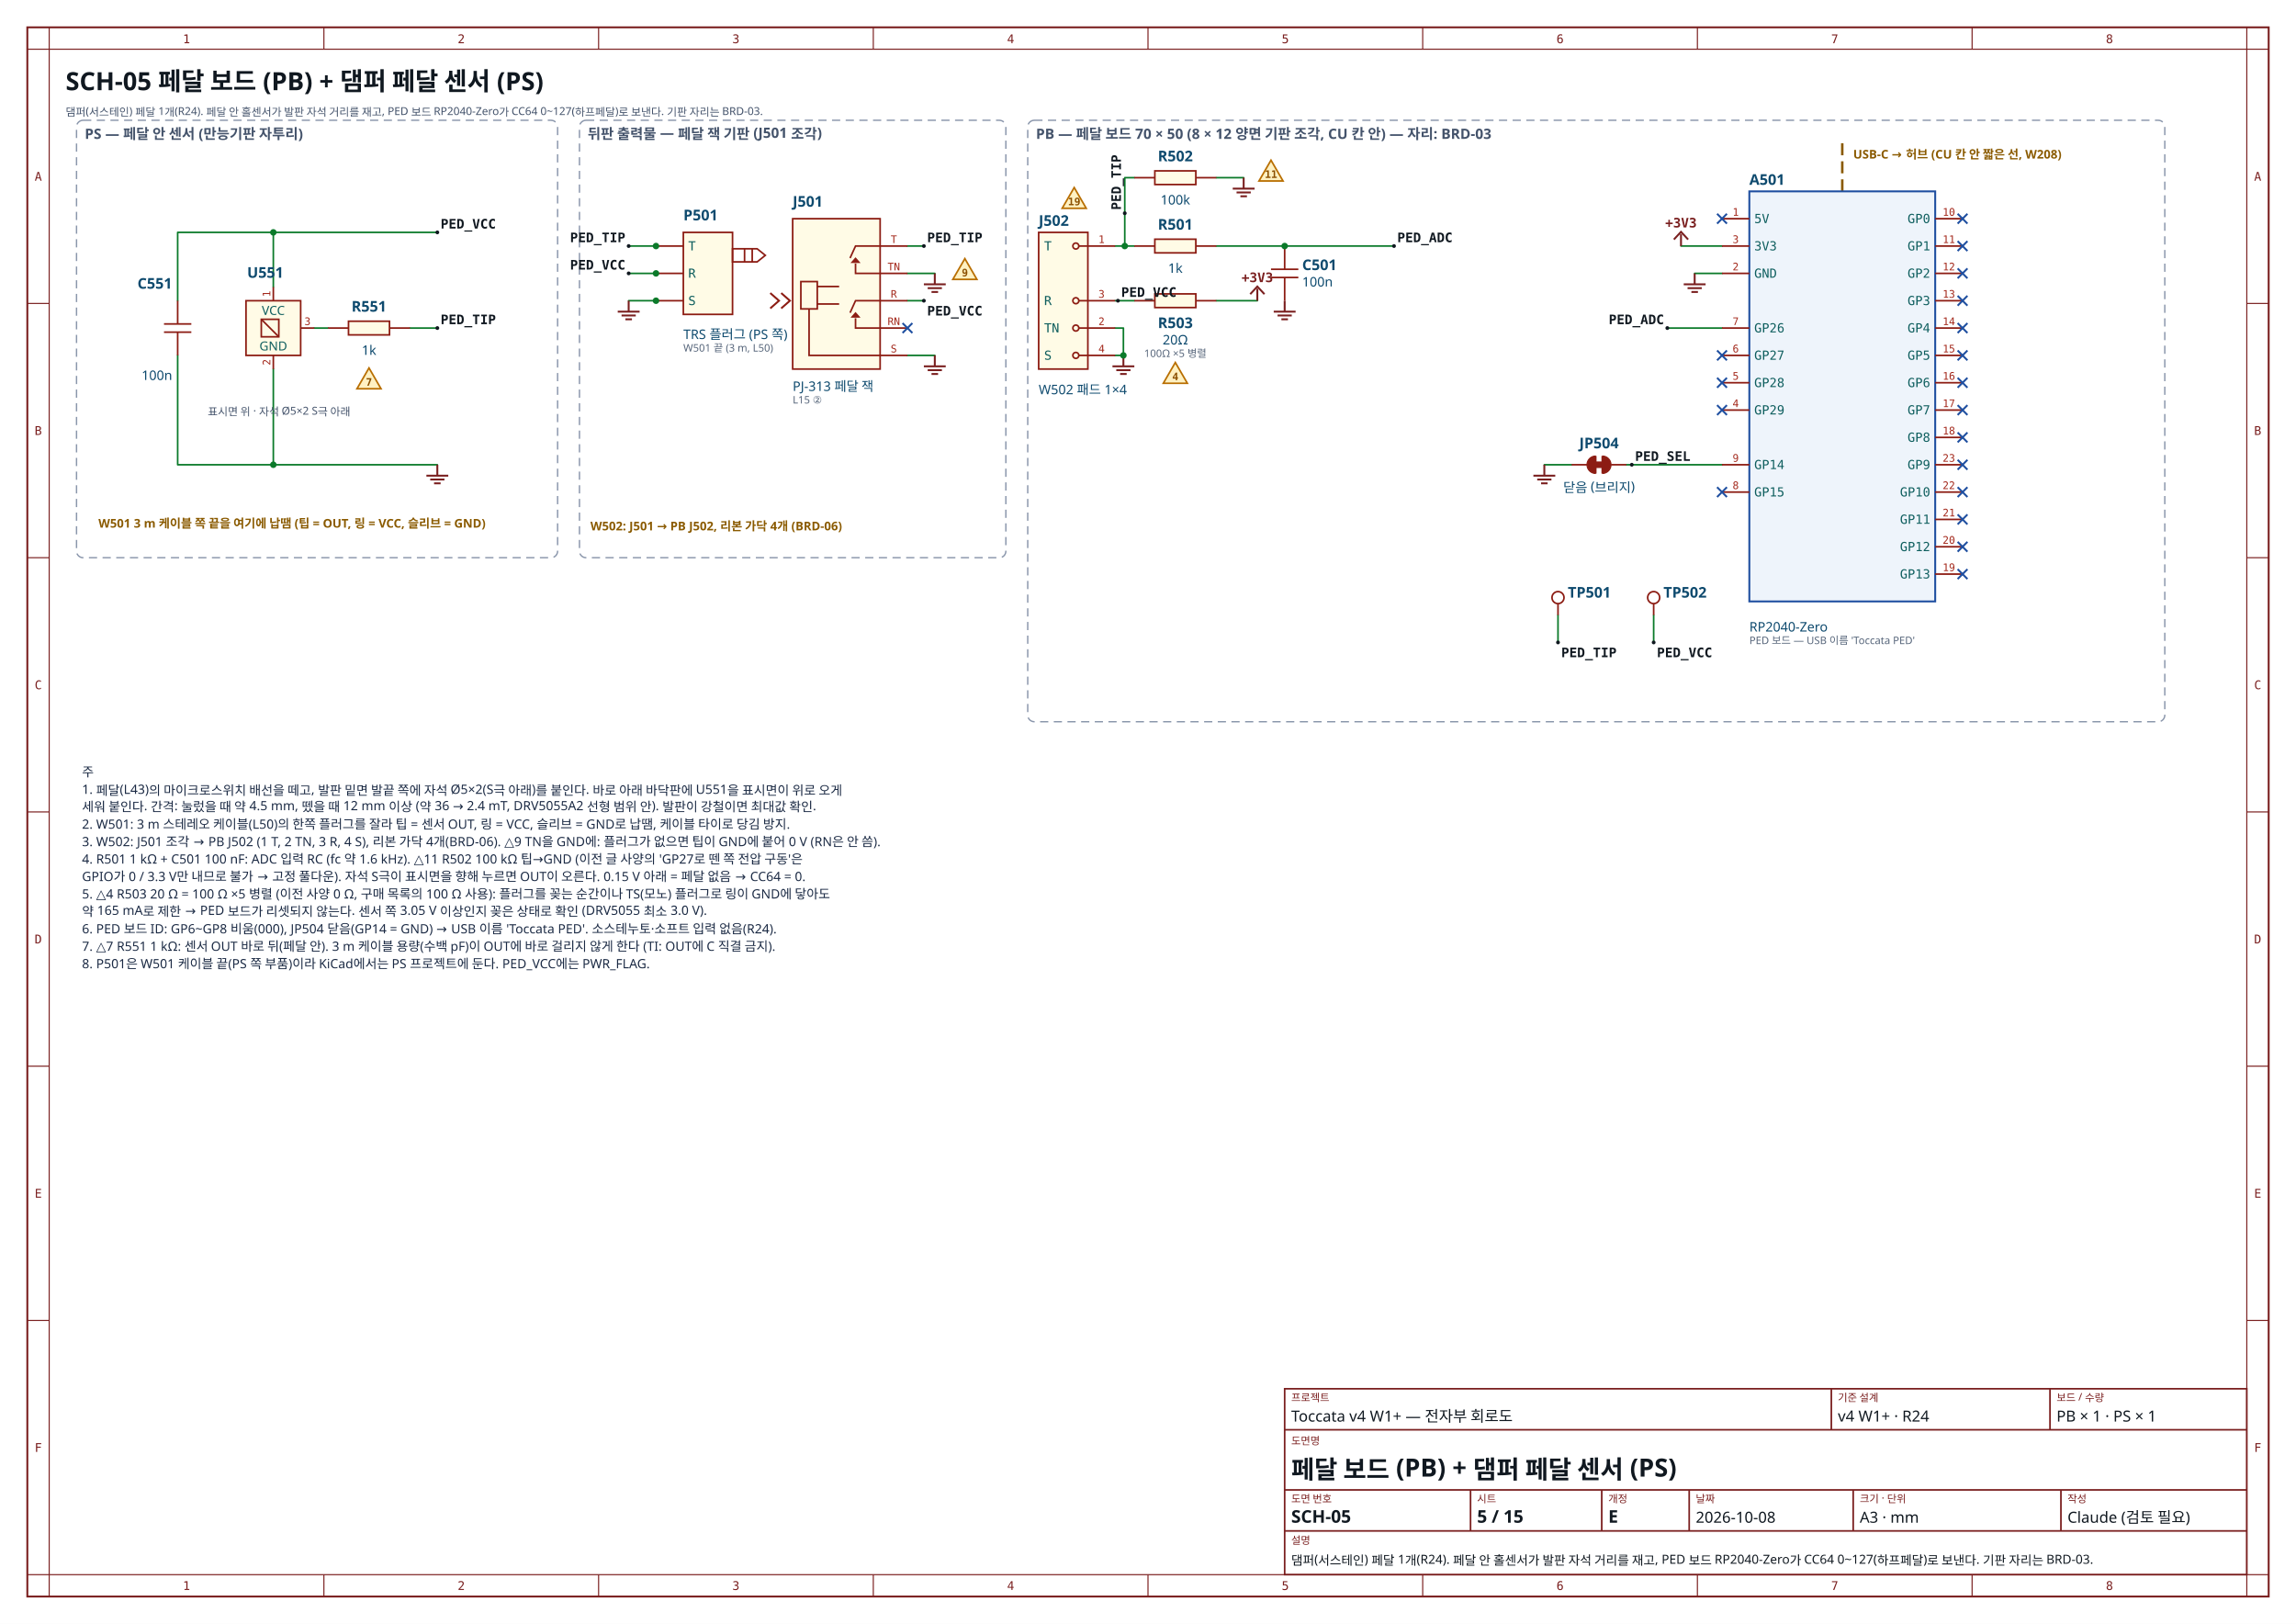
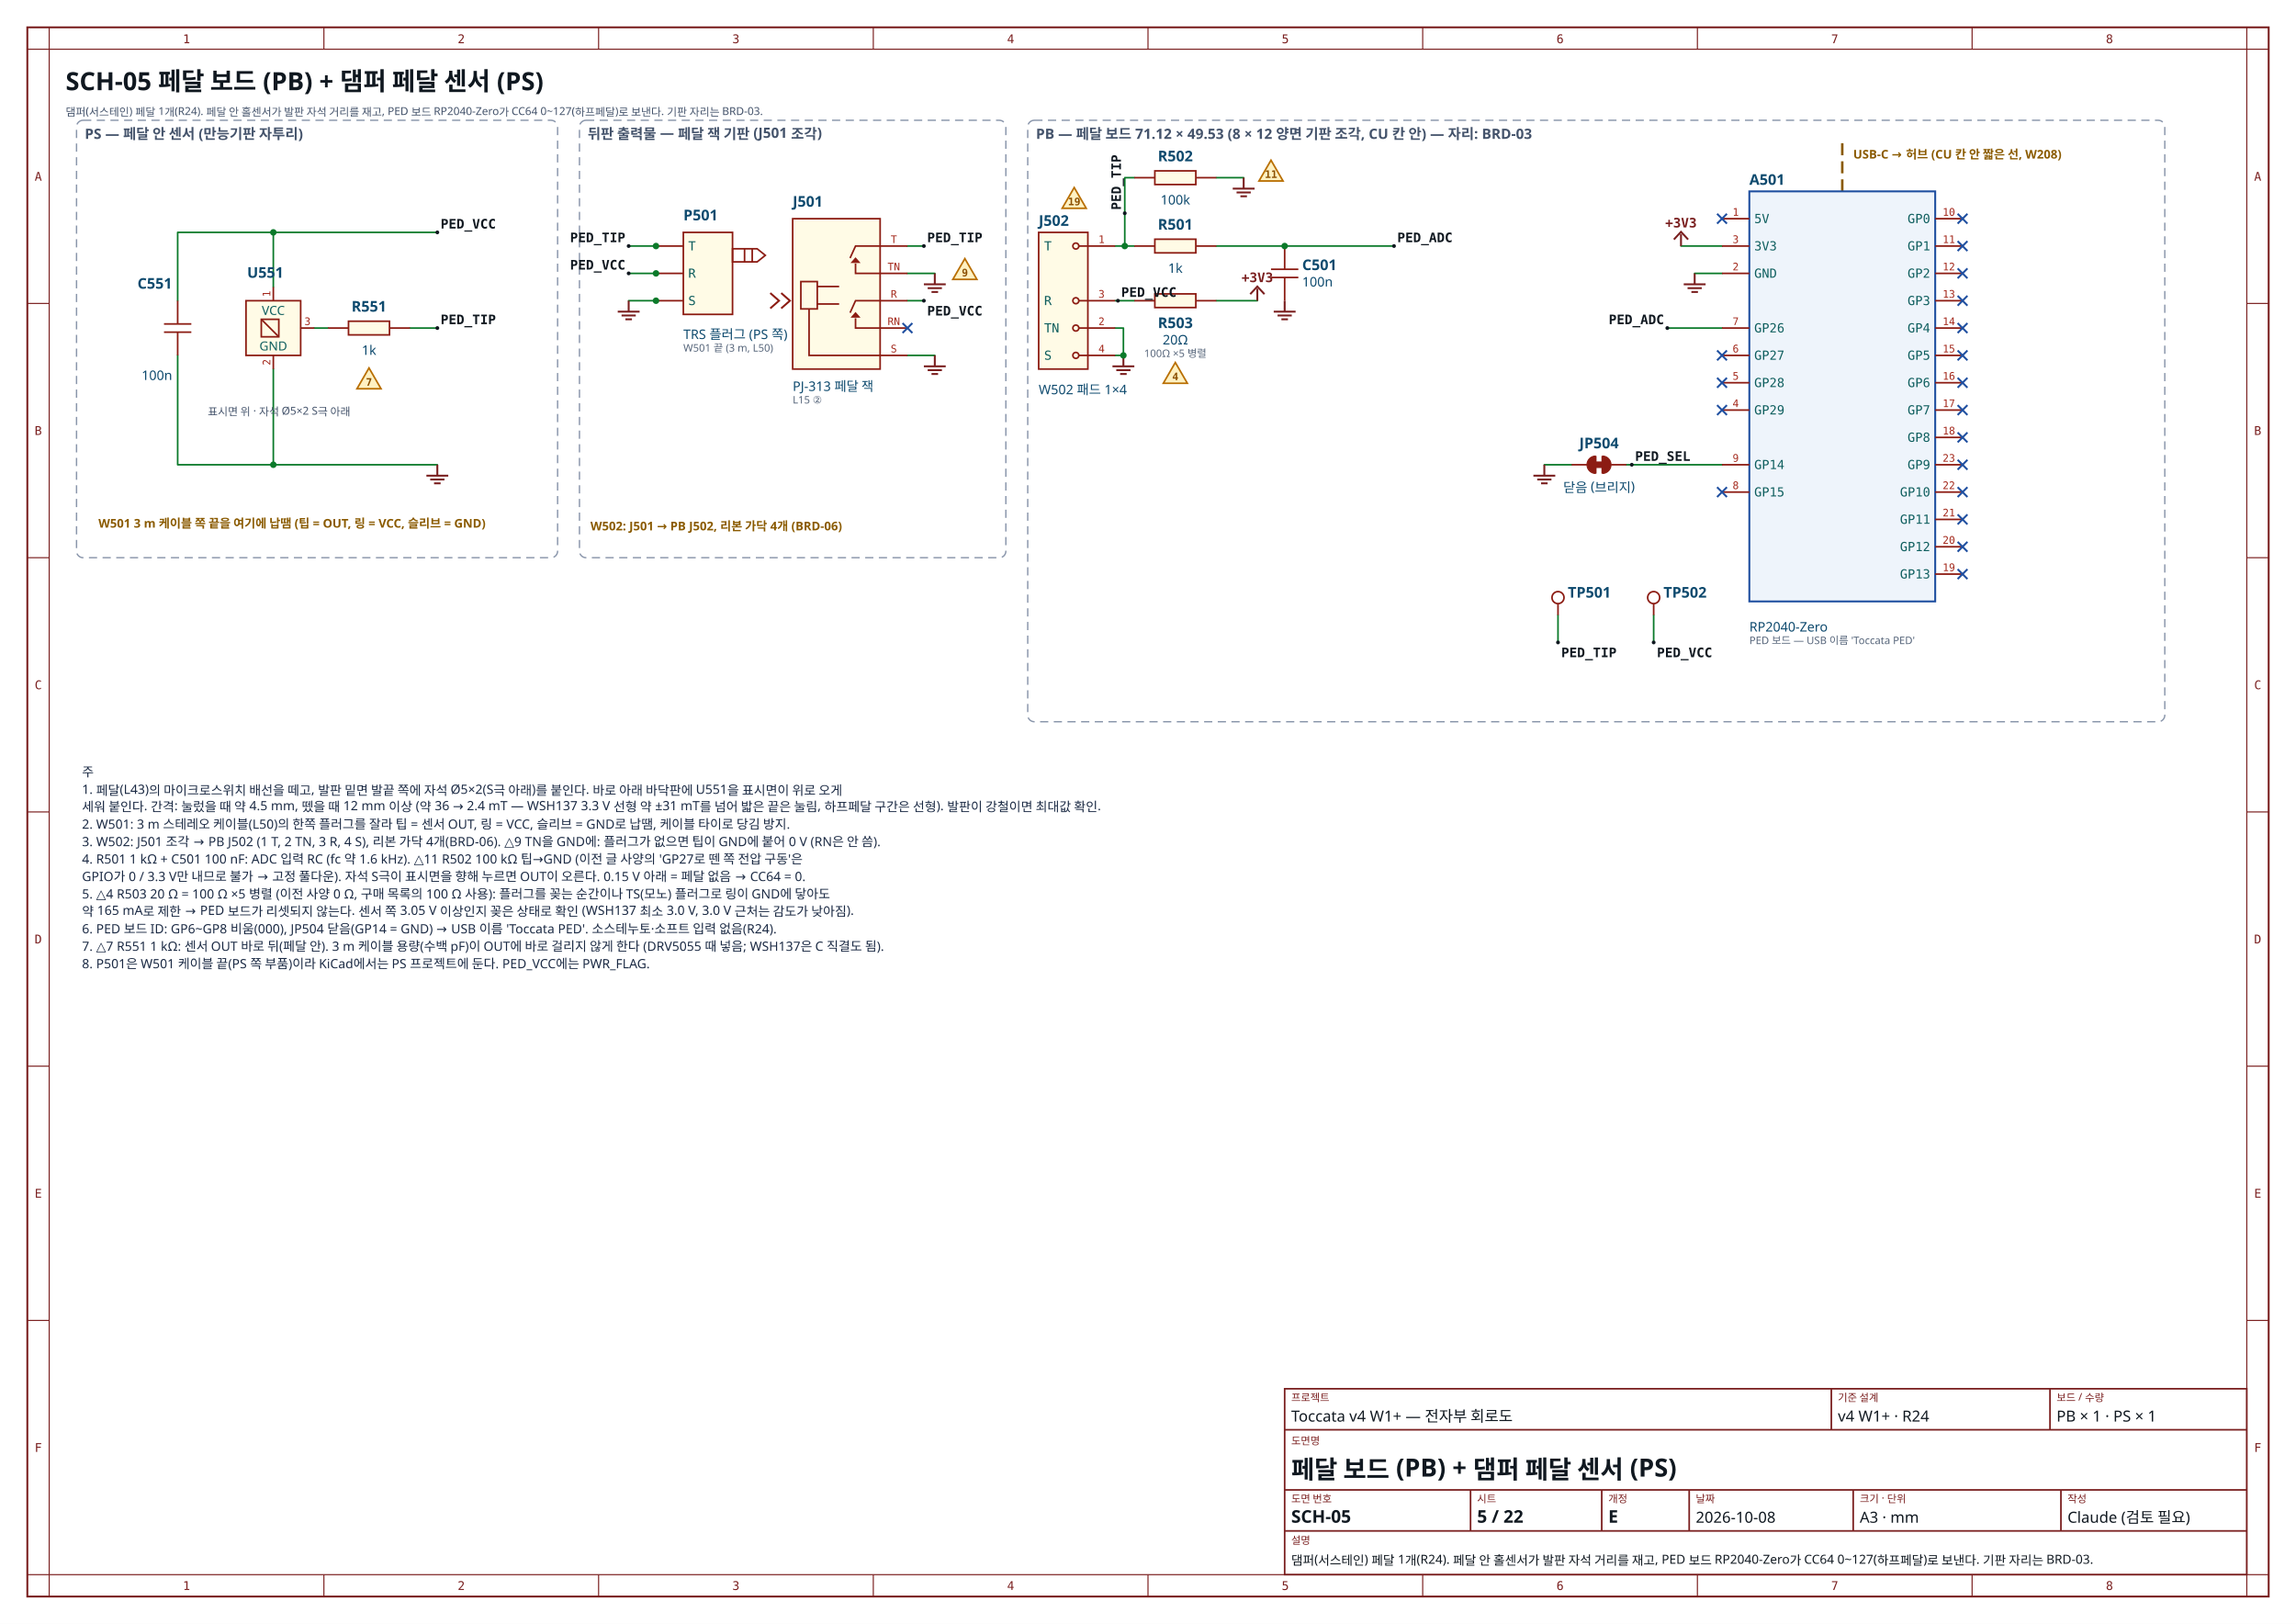
<svg xmlns="http://www.w3.org/2000/svg" viewBox="0 0 420.0 297.0" width="420.0mm" height="297.0mm" font-family="'IBM Plex Sans KR','Apple SD Gothic Neo','Noto Sans KR','Malgun Gothic',sans-serif">
  <style>
.frame{fill:none;stroke:#7a1f1f;stroke-width:.35}
.frame2{fill:none;stroke:#7a1f1f;stroke-width:.2}
.zone{font:2.2px 'IBM Plex Mono',Menlo,Consolas,monospace;fill:#7a1f1f;text-anchor:middle}
.tb{fill:none;stroke:#7a1f1f;stroke-width:.3}
.tbk{font:1.9px 'IBM Plex Sans KR','Apple SD Gothic Neo','Noto Sans KR','Malgun Gothic',sans-serif;fill:#7a1f1f}
.tbv{font:2.8px 'IBM Plex Sans KR','Apple SD Gothic Neo','Noto Sans KR','Malgun Gothic',sans-serif;fill:#101820}
.tbt{font:600 4.6px 'IBM Plex Sans KR','Apple SD Gothic Neo','Noto Sans KR','Malgun Gothic',sans-serif;fill:#101820}
.tbs{font:600 3.2px 'IBM Plex Sans KR','Apple SD Gothic Neo','Noto Sans KR','Malgun Gothic',sans-serif;fill:#101820}
.wire{fill:none;stroke:#0b7a2a;stroke-width:.3;stroke-linecap:round;stroke-linejoin:round}
.bus{fill:none;stroke:#1f4fa0;stroke-width:.8}
.cable{fill:none;stroke:#8a5a00;stroke-width:.45;stroke-dasharray:2.2 1.1}
.jn{fill:#0b7a2a}
.body{fill:#fffbe6;stroke:#8c1c13;stroke-width:.3}
.bodyl{fill:none;stroke:#8c1c13;stroke-width:.3}
.bodyf{fill:#8c1c13;stroke:#8c1c13;stroke-width:.2}
.mod{fill:#eef4fb;stroke:#1f4fa0;stroke-width:.35}
.modl{fill:none;stroke:#1f4fa0;stroke-width:.3}
.pinl{stroke:#8c1c13;stroke-width:.3}
.pinnum{font:1.9px 'IBM Plex Mono',Menlo,Consolas,monospace;fill:#a3281b}
.pinname{font:2.3px 'IBM Plex Mono',Menlo,Consolas,monospace;fill:#0e5e5e}
.pinnameh{font:2.3px 'IBM Plex Sans KR','Apple SD Gothic Neo','Noto Sans KR','Malgun Gothic',sans-serif;fill:#0e5e5e}
.ref{font:600 2.7px 'IBM Plex Sans KR','Apple SD Gothic Neo','Noto Sans KR','Malgun Gothic',sans-serif;fill:#0e4a6e}
.val{font:2.4px 'IBM Plex Sans KR','Apple SD Gothic Neo','Noto Sans KR','Malgun Gothic',sans-serif;fill:#0e4a6e}
.part{font:1.9px 'IBM Plex Sans KR','Apple SD Gothic Neo','Noto Sans KR','Malgun Gothic',sans-serif;fill:#56657a}
.lbl{font:600 2.4px 'IBM Plex Mono',Menlo,Consolas,monospace;fill:#101820}
.glbl{fill:#fff;stroke:#7a1f1f;stroke-width:.3}
.glblt{font:600 2.2px 'IBM Plex Mono',Menlo,Consolas,monospace;fill:#7a1f1f}
.pwr{fill:none;stroke:#7a1f1f;stroke-width:.35}
.pwrt{font:600 2.4px 'IBM Plex Mono',Menlo,Consolas,monospace;fill:#7a1f1f}
.nc{stroke:#1f4fa0;stroke-width:.35}
.note{font:2.35px 'IBM Plex Sans KR','Apple SD Gothic Neo','Noto Sans KR','Malgun Gothic',sans-serif;fill:#1b2a44}
.noteb{font:600 2.8px 'IBM Plex Sans KR','Apple SD Gothic Neo','Noto Sans KR','Malgun Gothic',sans-serif;fill:#1b2a44}
.notes{font:2.0px 'IBM Plex Sans KR','Apple SD Gothic Neo','Noto Sans KR','Malgun Gothic',sans-serif;fill:#44536b}
.box{fill:none;stroke:#8a96ab;stroke-width:.25;stroke-dasharray:1.5 1}
.boxt{font:600 2.6px 'IBM Plex Sans KR','Apple SD Gothic Neo','Noto Sans KR','Malgun Gothic',sans-serif;fill:#44536b}
.tblh{font:600 2.1px 'IBM Plex Sans KR','Apple SD Gothic Neo','Noto Sans KR','Malgun Gothic',sans-serif;fill:#1b2a44}
.tbl{font:2.0px 'IBM Plex Sans KR','Apple SD Gothic Neo','Noto Sans KR','Malgun Gothic',sans-serif;fill:#1b2a44}
.tblm{font:2.0px 'IBM Plex Mono',Menlo,Consolas,monospace;fill:#1b2a44}
.tline{stroke:#b6bfcc;stroke-width:.2}
.chg{fill:#fff1c2;stroke:#b86e00;stroke-width:.3}
.chgt{font:600 1.9px 'IBM Plex Mono',Menlo,Consolas,monospace;fill:#8a4f00;text-anchor:middle}
.cabt{font:600 2.2px 'IBM Plex Sans KR','Apple SD Gothic Neo','Noto Sans KR','Malgun Gothic',sans-serif;fill:#8a5a00}
</style>
  <rect width="420.0" height="297.0" fill="#fff" />
  <rect x="5.0" y="5.0" width="410.0" height="287.0" class="frame" />
  <rect x="9.0" y="9.0" width="402.0" height="279.0" class="frame2" />
  <line x1="9.00" y1="5.0" x2="9.00" y2="9.0" class="frame2" />
  <line x1="9.00" y1="288.0" x2="9.00" y2="292.0" class="frame2" />
  <line x1="59.25" y1="5.0" x2="59.25" y2="9.0" class="frame2" />
  <line x1="59.25" y1="288.0" x2="59.25" y2="292.0" class="frame2" />
  <line x1="109.50" y1="5.0" x2="109.50" y2="9.0" class="frame2" />
  <line x1="109.50" y1="288.0" x2="109.50" y2="292.0" class="frame2" />
  <line x1="159.75" y1="5.0" x2="159.75" y2="9.0" class="frame2" />
  <line x1="159.75" y1="288.0" x2="159.75" y2="292.0" class="frame2" />
  <line x1="210.00" y1="5.0" x2="210.00" y2="9.0" class="frame2" />
  <line x1="210.00" y1="288.0" x2="210.00" y2="292.0" class="frame2" />
  <line x1="260.25" y1="5.0" x2="260.25" y2="9.0" class="frame2" />
  <line x1="260.25" y1="288.0" x2="260.25" y2="292.0" class="frame2" />
  <line x1="310.50" y1="5.0" x2="310.50" y2="9.0" class="frame2" />
  <line x1="310.50" y1="288.0" x2="310.50" y2="292.0" class="frame2" />
  <line x1="360.75" y1="5.0" x2="360.75" y2="9.0" class="frame2" />
  <line x1="360.75" y1="288.0" x2="360.75" y2="292.0" class="frame2" />
  <line x1="411.00" y1="5.0" x2="411.00" y2="9.0" class="frame2" />
  <line x1="411.00" y1="288.0" x2="411.00" y2="292.0" class="frame2" />
  <text x="34.12" y="7.90" class="zone">1</text>
  <text x="34.12" y="290.80" class="zone">1</text>
  <text x="84.38" y="7.90" class="zone">2</text>
  <text x="84.38" y="290.80" class="zone">2</text>
  <text x="134.62" y="7.90" class="zone">3</text>
  <text x="134.62" y="290.80" class="zone">3</text>
  <text x="184.88" y="7.90" class="zone">4</text>
  <text x="184.88" y="290.80" class="zone">4</text>
  <text x="235.12" y="7.90" class="zone">5</text>
  <text x="235.12" y="290.80" class="zone">5</text>
  <text x="285.38" y="7.90" class="zone">6</text>
  <text x="285.38" y="290.80" class="zone">6</text>
  <text x="335.62" y="7.90" class="zone">7</text>
  <text x="335.62" y="290.80" class="zone">7</text>
  <text x="385.88" y="7.90" class="zone">8</text>
  <text x="385.88" y="290.80" class="zone">8</text>
  <line x1="5.0" y1="9.00" x2="9.0" y2="9.00" class="frame2" />
  <line x1="411.0" y1="9.00" x2="415.0" y2="9.00" class="frame2" />
  <line x1="5.0" y1="55.50" x2="9.0" y2="55.50" class="frame2" />
  <line x1="411.0" y1="55.50" x2="415.0" y2="55.50" class="frame2" />
  <line x1="5.0" y1="102.00" x2="9.0" y2="102.00" class="frame2" />
  <line x1="411.0" y1="102.00" x2="415.0" y2="102.00" class="frame2" />
  <line x1="5.0" y1="148.50" x2="9.0" y2="148.50" class="frame2" />
  <line x1="411.0" y1="148.50" x2="415.0" y2="148.50" class="frame2" />
  <line x1="5.0" y1="195.00" x2="9.0" y2="195.00" class="frame2" />
  <line x1="411.0" y1="195.00" x2="415.0" y2="195.00" class="frame2" />
  <line x1="5.0" y1="241.50" x2="9.0" y2="241.50" class="frame2" />
  <line x1="411.0" y1="241.50" x2="415.0" y2="241.50" class="frame2" />
  <line x1="5.0" y1="288.00" x2="9.0" y2="288.00" class="frame2" />
  <line x1="411.0" y1="288.00" x2="415.0" y2="288.00" class="frame2" />
  <text x="7.00" y="33.05" class="zone">A</text>
  <text x="413.00" y="33.05" class="zone">A</text>
  <text x="7.00" y="79.55" class="zone">B</text>
  <text x="413.00" y="79.55" class="zone">B</text>
  <text x="7.00" y="126.05" class="zone">C</text>
  <text x="413.00" y="126.05" class="zone">C</text>
  <text x="7.00" y="172.55" class="zone">D</text>
  <text x="413.00" y="172.55" class="zone">D</text>
  <text x="7.00" y="219.05" class="zone">E</text>
  <text x="413.00" y="219.05" class="zone">E</text>
  <text x="7.00" y="265.55" class="zone">F</text>
  <text x="413.00" y="265.55" class="zone">F</text>
  <rect x="235.00" y="254.00" width="176.0" height="34.0" class="tb" fill="#fff" />
  <line x1="235.00" y1="261.50" x2="411.00" y2="261.50" class="tb" />
  <line x1="235.00" y1="272.50" x2="411.00" y2="272.50" class="tb" />
  <line x1="235.00" y1="280.00" x2="411.00" y2="280.00" class="tb" />
  <text x="236.20" y="256.30" class="tbk">프로젝트</text>
  <text x="236.20" y="260.00" class="tbv">Toccata v4 W1+ — 전자부 회로도</text>
  <text x="336.20" y="256.30" class="tbk">기준 설계</text>
  <text x="336.20" y="260.00" class="tbv">v4 W1+ · R24</text>
  <line x1="335.00" y1="254.00" x2="335.00" y2="261.50" class="tb" />
  <text x="376.20" y="256.30" class="tbk">보드 / 수량</text>
  <text x="376.20" y="260.00" class="tbv">PB × 1 · PS × 1</text>
  <line x1="375.00" y1="254.00" x2="375.00" y2="261.50" class="tb" />
  <text x="236.20" y="264.20" class="tbk">도면명</text>
  <text x="236.20" y="270.40" class="tbt">페달 보드 (PB) + 댐퍼 페달 센서 (PS)</text>
  <text x="236.20" y="274.80" class="tbk">도면 번호</text>
  <text x="236.20" y="278.50" class="tbs">SCH-05</text>
  <text x="270.20" y="274.80" class="tbk">시트</text>
-   <text x="270.20" y="278.50" class="tbs">5 / 15</text>
+   <text x="270.20" y="278.50" class="tbs">5 / 22</text>
  <line x1="269.00" y1="272.50" x2="269.00" y2="280.00" class="tb" />
  <text x="294.20" y="274.80" class="tbk">개정</text>
  <text x="294.20" y="278.50" class="tbs">E</text>
  <line x1="293.00" y1="272.50" x2="293.00" y2="280.00" class="tb" />
  <text x="310.20" y="274.80" class="tbk">날짜</text>
  <text x="310.20" y="278.50" class="tbv">2026-10-08</text>
  <line x1="309.00" y1="272.50" x2="309.00" y2="280.00" class="tb" />
  <text x="340.20" y="274.80" class="tbk">크기 · 단위</text>
  <text x="340.20" y="278.50" class="tbv">A3 · mm</text>
  <line x1="339.00" y1="272.50" x2="339.00" y2="280.00" class="tb" />
  <text x="378.20" y="274.80" class="tbk">작성</text>
  <text x="378.20" y="278.50" class="tbv">Claude (검토 필요)</text>
  <line x1="377.00" y1="272.50" x2="377.00" y2="280.00" class="tb" />
  <text x="236.20" y="282.40" class="tbk">설명</text>
  <text x="236.20" y="286.20" class="tbv" style="font-size:2.3px">댐퍼(서스테인) 페달 1개(R24). 페달 안 홀센서가 발판 자석 거리를 재고, PED 보드 RP2040-Zero가 CC64 0~127(하프페달)로 보낸다. 기판 자리는 BRD-03.</text>
  <rect x="14.00" y="22.00" width="88.00" height="80.00" rx="1.2" class="box" />
  <rect x="106.00" y="22.00" width="78.00" height="80.00" rx="1.2" class="box" />
  <rect x="188.00" y="22.00" width="208.00" height="110.00" rx="1.2" class="box" />
  <path d="M32.50,55.00 L32.50,42.50 L50.00,42.50 L50.00,52.50" class="wire" />
  <path d="M50.00,42.50 L80.00,42.50" class="wire" />
  <path d="M32.50,65.00 L32.50,85.00 L50.00,85.00 L50.00,67.50" class="wire" />
  <path d="M50.00,85.00 L80.00,85.00" class="wire" />
  <path d="M57.50,60.00 L60.00,60.00" class="wire" />
  <path d="M75.00,60.00 L80.00,60.00" class="wire" />
  <path d="M120.00,45.00 L115.00,45.00" class="wire" />
  <path d="M120.00,50.00 L115.00,50.00" class="wire" />
  <path d="M120.00,55.00 L115.00,55.00" class="wire" />
  <path d="M166.00,50.00 L171.00,50.00" class="wire" />
  <path d="M166.00,45.00 L169.00,45.00" class="wire" />
  <path d="M166.00,55.00 L169.00,55.00" class="wire" />
  <path d="M166.00,65.00 L171.00,65.00" class="wire" />
  <path d="M204.00,45.00 L207.50,45.00" class="wire" />
  <path d="M205.75,45.00 L205.75,32.50 L207.50,32.50" class="wire" />
  <path d="M204.00,55.00 L207.50,55.00" class="wire" />
  <path d="M204.00,60.00 L205.50,60.00 L205.50,65.00" class="wire" />
  <path d="M204.00,65.00 L205.50,65.00" class="wire" />
  <path d="M222.50,55.00 L230.00,55.00" class="wire" />
  <path d="M222.50,45.00 L235.00,45.00 L255.00,45.00" class="wire" />
  <path d="M222.50,32.50 L227.50,32.50" class="wire" />
  <path d="M315.00,45.00 L307.50,45.00" class="wire" />
  <path d="M315.00,50.00 L310.00,50.00" class="wire" />
  <path d="M315.00,60.00 L305.00,60.00" class="wire" />
  <path d="M315.00,85.00 L297.50,85.00" class="wire" />
  <path d="M287.50,85.00 L282.50,85.00" class="wire" />
  <path d="M337.00,35.00 L337.00,26.00" class="cable" />
  <path d="M285.00,112.50 L285.00,117.50" class="wire" />
  <path d="M302.50,112.50 L302.50,117.50" class="wire" />
  <rect x="45.00" y="55.00" width="10.00" height="10.00" class="body" />
  <rect x="47.80" y="58.40" width="3.20" height="3.20" class="bodyl" />
  <line x1="47.80" y1="58.40" x2="51.00" y2="61.60" class="bodyl" />
  <line x1="30.00" y1="59.25" x2="35.00" y2="59.25" class="bodyl" />
  <line x1="30.00" y1="60.75" x2="35.00" y2="60.75" class="bodyl" />
  <rect x="63.75" y="58.75" width="7.50" height="2.50" class="body" />
  <rect x="125.00" y="42.50" width="9.00" height="15.00" class="body" />
  <polygon points="134.00,45.50 138.50,45.50 140.00,46.70 138.50,47.90 134.00,47.90" class="bodyl" />
  <line x1="136.20" y1="45.50" x2="136.20" y2="47.90" class="bodyl" />
  <line x1="137.60" y1="45.50" x2="137.60" y2="47.90" class="bodyl" />
  <rect x="145.00" y="40.00" width="16.00" height="27.50" class="body" />
  <rect x="146.50" y="51.50" width="3.00" height="5.00" class="bodyl" />
  <polyline points="149.50,52.40 153.50,52.40" class="bodyl" />
  <polyline points="149.50,55.60 153.50,55.60" class="bodyl" />
  <polyline points="161.00,45.00 156.50,45.00 155.50,47.20" class="bodyl" />
  <polyline points="161.00,50.00 156.50,50.00 156.50,48.20" class="bodyl" />
  <polygon points="155.80,48.00 156.50,47.20 157.20,48.00" class="bodyf" />
  <polyline points="161.00,55.00 156.50,55.00 155.50,57.20" class="bodyl" />
  <polyline points="161.00,60.00 156.50,60.00 156.50,58.20" class="bodyl" />
  <polygon points="155.80,58.00 156.50,57.20 157.20,58.00" class="bodyf" />
  <polyline points="161.00,65.00 148.00,65.00 148.00,56.50" class="bodyl" />
  <rect x="190.00" y="42.50" width="9.00" height="25.00" class="body" />
  <line x1="197.40" y1="45.00" x2="199.00" y2="45.00" class="bodyl" />
  <circle cx="196.80" cy="45.00" r="0.55" class="bodyl" />
  <line x1="197.40" y1="55.00" x2="199.00" y2="55.00" class="bodyl" />
  <circle cx="196.80" cy="55.00" r="0.55" class="bodyl" />
  <line x1="197.40" y1="60.00" x2="199.00" y2="60.00" class="bodyl" />
  <circle cx="196.80" cy="60.00" r="0.55" class="bodyl" />
  <line x1="197.40" y1="65.00" x2="199.00" y2="65.00" class="bodyl" />
  <circle cx="196.80" cy="65.00" r="0.55" class="bodyl" />
  <rect x="211.25" y="43.75" width="7.50" height="2.50" class="body" />
  <rect x="211.25" y="31.25" width="7.50" height="2.50" class="body" />
  <rect x="211.25" y="53.75" width="7.50" height="2.50" class="body" />
  <line x1="232.50" y1="49.25" x2="237.50" y2="49.25" class="bodyl" />
  <line x1="232.50" y1="50.75" x2="237.50" y2="50.75" class="bodyl" />
  <rect x="320.00" y="35.00" width="34.00" height="75.00" class="mod" />
  <rect x="291.70" y="84.50" width="1.60" height="1.00" class="bodyf" />
  <path d="M291.90,83.40 A1.6,1.6 0 0 0 291.90,86.60" class="bodyf" />
  <line x1="291.90" y1="83.40" x2="291.90" y2="86.60" class="bodyl" />
  <path d="M293.10,83.40 A1.6,1.6 0 0 1 293.10,86.60" class="bodyf" />
  <line x1="293.10" y1="83.40" x2="293.10" y2="86.60" class="bodyl" />
  <circle cx="285.00" cy="109.30" r="1.1" class="bodyl" />
  <circle cx="302.50" cy="109.30" r="1.1" class="bodyl" />
  <line x1="50.00" y1="52.50" x2="50.00" y2="55.00" class="pinl" />
  <text x="49.45" y="53.75" class="pinnum" text-anchor="middle" transform="rotate(-90 49.45 53.75)">1</text>
  <text x="50.00" y="57.60" class="pinnameh" text-anchor="middle">VCC</text>
  <line x1="50.00" y1="67.50" x2="50.00" y2="65.00" class="pinl" />
  <text x="49.45" y="66.25" class="pinnum" text-anchor="middle" transform="rotate(-90 49.45 66.25)">2</text>
  <text x="50.00" y="64.10" class="pinnameh" text-anchor="middle">GND</text>
  <line x1="57.50" y1="60.00" x2="55.00" y2="60.00" class="pinl" />
  <text x="56.25" y="59.45" class="pinnum" text-anchor="middle">3</text>
  <line x1="32.50" y1="55.00" x2="32.50" y2="59.25" class="pinl" />
  <line x1="32.50" y1="65.00" x2="32.50" y2="60.75" class="pinl" />
  <line x1="75.00" y1="60.00" x2="71.25" y2="60.00" class="pinl" />
  <line x1="60.00" y1="60.00" x2="63.75" y2="60.00" class="pinl" />
  <line x1="120.00" y1="45.00" x2="125.00" y2="45.00" class="pinl" />
  <text x="125.90" y="45.80" class="pinname">T</text>
  <line x1="120.00" y1="50.00" x2="125.00" y2="50.00" class="pinl" />
  <text x="125.90" y="50.80" class="pinname">R</text>
  <line x1="120.00" y1="55.00" x2="125.00" y2="55.00" class="pinl" />
  <text x="125.90" y="55.80" class="pinname">S</text>
  <line x1="166.00" y1="45.00" x2="161.00" y2="45.00" class="pinl" />
  <text x="163.50" y="44.45" class="pinnum" text-anchor="middle">T</text>
  <line x1="166.00" y1="50.00" x2="161.00" y2="50.00" class="pinl" />
  <text x="163.50" y="49.45" class="pinnum" text-anchor="middle">TN</text>
  <line x1="166.00" y1="55.00" x2="161.00" y2="55.00" class="pinl" />
  <text x="163.50" y="54.45" class="pinnum" text-anchor="middle">R</text>
  <line x1="166.00" y1="60.00" x2="161.00" y2="60.00" class="pinl" />
  <text x="163.50" y="59.45" class="pinnum" text-anchor="middle">RN</text>
  <line x1="166.00" y1="65.00" x2="161.00" y2="65.00" class="pinl" />
  <text x="163.50" y="64.45" class="pinnum" text-anchor="middle">S</text>
  <line x1="204.00" y1="45.00" x2="199.00" y2="45.00" class="pinl" />
  <text x="201.50" y="44.45" class="pinnum" text-anchor="middle">1</text>
  <line x1="204.00" y1="55.00" x2="199.00" y2="55.00" class="pinl" />
  <text x="201.50" y="54.45" class="pinnum" text-anchor="middle">3</text>
  <line x1="204.00" y1="60.00" x2="199.00" y2="60.00" class="pinl" />
  <text x="201.50" y="59.45" class="pinnum" text-anchor="middle">2</text>
  <line x1="204.00" y1="65.00" x2="199.00" y2="65.00" class="pinl" />
  <text x="201.50" y="64.45" class="pinnum" text-anchor="middle">4</text>
  <line x1="222.50" y1="45.00" x2="218.75" y2="45.00" class="pinl" />
  <line x1="207.50" y1="45.00" x2="211.25" y2="45.00" class="pinl" />
  <line x1="222.50" y1="32.50" x2="218.75" y2="32.50" class="pinl" />
  <line x1="207.50" y1="32.50" x2="211.25" y2="32.50" class="pinl" />
  <line x1="222.50" y1="55.00" x2="218.75" y2="55.00" class="pinl" />
  <line x1="207.50" y1="55.00" x2="211.25" y2="55.00" class="pinl" />
  <line x1="235.00" y1="45.00" x2="235.00" y2="49.25" class="pinl" />
  <line x1="235.00" y1="55.00" x2="235.00" y2="50.75" class="pinl" />
  <line x1="315.00" y1="40.00" x2="320.00" y2="40.00" class="pinl" />
  <text x="317.50" y="39.45" class="pinnum" text-anchor="middle">1</text>
  <text x="320.90" y="40.80" class="pinname">5V</text>
  <line x1="315.00" y1="45.00" x2="320.00" y2="45.00" class="pinl" />
  <text x="317.50" y="44.45" class="pinnum" text-anchor="middle">3</text>
  <text x="320.90" y="45.80" class="pinname">3V3</text>
  <line x1="315.00" y1="50.00" x2="320.00" y2="50.00" class="pinl" />
  <text x="317.50" y="49.45" class="pinnum" text-anchor="middle">2</text>
  <text x="320.90" y="50.80" class="pinname">GND</text>
  <line x1="315.00" y1="60.00" x2="320.00" y2="60.00" class="pinl" />
  <text x="317.50" y="59.45" class="pinnum" text-anchor="middle">7</text>
  <text x="320.90" y="60.80" class="pinname">GP26</text>
  <line x1="315.00" y1="65.00" x2="320.00" y2="65.00" class="pinl" />
  <text x="317.50" y="64.45" class="pinnum" text-anchor="middle">6</text>
  <text x="320.90" y="65.80" class="pinname">GP27</text>
  <line x1="315.00" y1="70.00" x2="320.00" y2="70.00" class="pinl" />
  <text x="317.50" y="69.45" class="pinnum" text-anchor="middle">5</text>
  <text x="320.90" y="70.80" class="pinname">GP28</text>
  <line x1="315.00" y1="75.00" x2="320.00" y2="75.00" class="pinl" />
  <text x="317.50" y="74.45" class="pinnum" text-anchor="middle">4</text>
  <text x="320.90" y="75.80" class="pinname">GP29</text>
  <line x1="315.00" y1="85.00" x2="320.00" y2="85.00" class="pinl" />
  <text x="317.50" y="84.45" class="pinnum" text-anchor="middle">9</text>
  <text x="320.90" y="85.80" class="pinname">GP14</text>
  <line x1="315.00" y1="90.00" x2="320.00" y2="90.00" class="pinl" />
  <text x="317.50" y="89.45" class="pinnum" text-anchor="middle">8</text>
  <text x="320.90" y="90.80" class="pinname">GP15</text>
  <line x1="359.00" y1="40.00" x2="354.00" y2="40.00" class="pinl" />
  <text x="356.50" y="39.45" class="pinnum" text-anchor="middle">10</text>
  <text x="353.10" y="40.80" class="pinname" text-anchor="end">GP0</text>
  <line x1="359.00" y1="45.00" x2="354.00" y2="45.00" class="pinl" />
  <text x="356.50" y="44.45" class="pinnum" text-anchor="middle">11</text>
  <text x="353.10" y="45.80" class="pinname" text-anchor="end">GP1</text>
  <line x1="359.00" y1="50.00" x2="354.00" y2="50.00" class="pinl" />
  <text x="356.50" y="49.45" class="pinnum" text-anchor="middle">12</text>
  <text x="353.10" y="50.80" class="pinname" text-anchor="end">GP2</text>
  <line x1="359.00" y1="55.00" x2="354.00" y2="55.00" class="pinl" />
  <text x="356.50" y="54.45" class="pinnum" text-anchor="middle">13</text>
  <text x="353.10" y="55.80" class="pinname" text-anchor="end">GP3</text>
  <line x1="359.00" y1="60.00" x2="354.00" y2="60.00" class="pinl" />
  <text x="356.50" y="59.45" class="pinnum" text-anchor="middle">14</text>
  <text x="353.10" y="60.80" class="pinname" text-anchor="end">GP4</text>
  <line x1="359.00" y1="65.00" x2="354.00" y2="65.00" class="pinl" />
  <text x="356.50" y="64.45" class="pinnum" text-anchor="middle">15</text>
  <text x="353.10" y="65.80" class="pinname" text-anchor="end">GP5</text>
  <line x1="359.00" y1="70.00" x2="354.00" y2="70.00" class="pinl" />
  <text x="356.50" y="69.45" class="pinnum" text-anchor="middle">16</text>
  <text x="353.10" y="70.80" class="pinname" text-anchor="end">GP6</text>
  <line x1="359.00" y1="75.00" x2="354.00" y2="75.00" class="pinl" />
  <text x="356.50" y="74.45" class="pinnum" text-anchor="middle">17</text>
  <text x="353.10" y="75.80" class="pinname" text-anchor="end">GP7</text>
  <line x1="359.00" y1="80.00" x2="354.00" y2="80.00" class="pinl" />
  <text x="356.50" y="79.45" class="pinnum" text-anchor="middle">18</text>
  <text x="353.10" y="80.80" class="pinname" text-anchor="end">GP8</text>
  <line x1="359.00" y1="85.00" x2="354.00" y2="85.00" class="pinl" />
  <text x="356.50" y="84.45" class="pinnum" text-anchor="middle">23</text>
  <text x="353.10" y="85.80" class="pinname" text-anchor="end">GP9</text>
  <line x1="359.00" y1="90.00" x2="354.00" y2="90.00" class="pinl" />
  <text x="356.50" y="89.45" class="pinnum" text-anchor="middle">22</text>
  <text x="353.10" y="90.80" class="pinname" text-anchor="end">GP10</text>
  <line x1="359.00" y1="95.00" x2="354.00" y2="95.00" class="pinl" />
  <text x="356.50" y="94.45" class="pinnum" text-anchor="middle">21</text>
  <text x="353.10" y="95.80" class="pinname" text-anchor="end">GP11</text>
  <line x1="359.00" y1="100.00" x2="354.00" y2="100.00" class="pinl" />
  <text x="356.50" y="99.45" class="pinnum" text-anchor="middle">20</text>
  <text x="353.10" y="100.80" class="pinname" text-anchor="end">GP12</text>
  <line x1="359.00" y1="105.00" x2="354.00" y2="105.00" class="pinl" />
  <text x="356.50" y="104.45" class="pinnum" text-anchor="middle">19</text>
  <text x="353.10" y="105.80" class="pinname" text-anchor="end">GP13</text>
  <line x1="287.50" y1="85.00" x2="290.30" y2="85.00" class="pinl" />
  <line x1="297.50" y1="85.00" x2="294.70" y2="85.00" class="pinl" />
  <line x1="285.00" y1="112.50" x2="285.00" y2="110.40" class="pinl" />
  <line x1="302.50" y1="112.50" x2="302.50" y2="110.40" class="pinl" />
  <text x="15.50" y="25.40" class="boxt">PS — 페달 안 센서 (만능기판 자투리)</text>
  <text x="45.20" y="50.80" class="ref">U551</text>
  <text x="38.00" y="76.00" class="notes">표시면 위 · 자석 Ø5×2 S극 아래</text>
  <text x="31.50" y="52.80" class="ref" text-anchor="end">C551</text>
  <text x="31.50" y="69.50" class="val" text-anchor="end">100n</text>
  <text x="80.60" y="41.80" class="lbl">PED_VCC</text>
  <text x="67.50" y="57.00" class="ref" text-anchor="middle">R551</text>
  <text x="67.50" y="64.90" class="val" text-anchor="middle">1k</text>
  <text x="80.60" y="59.30" class="lbl">PED_TIP</text>
  <text x="18.00" y="96.50" class="cabt">W501 3 m 케이블 쪽 끝을 여기에 납땜 (팁 = OUT, 링 = VCC, 슬리브 = GND)</text>
  <text x="107.50" y="25.40" class="boxt">뒤판 출력물 — 페달 잭 기판 (J501 조각)</text>
  <text x="125.00" y="40.30" class="ref">P501</text>
  <text x="125.00" y="62.00" class="val">TRS 플러그 (PS 쪽)</text>
  <text x="125.00" y="64.30" class="part">W501 끝 (3 m, L50)</text>
  <text x="114.40" y="44.30" class="lbl" text-anchor="end">PED_TIP</text>
  <text x="114.40" y="49.30" class="lbl" text-anchor="end">PED_VCC</text>
  <text x="145.00" y="37.80" class="ref">J501</text>
  <text x="145.00" y="71.50" class="val">PJ-313 페달 잭</text>
  <text x="145.00" y="73.80" class="part">L15 ②</text>
  <text x="169.60" y="44.30" class="lbl">PED_TIP</text>
  <text x="169.60" y="57.70" class="lbl">PED_VCC</text>
  <text x="108.00" y="97.00" class="cabt">W502: J501 → PB J502, 리본 가닥 4개 (BRD-06)</text>
-   <text x="189.50" y="25.40" class="boxt">PB — 페달 보드 70 × 50 (8 × 12 양면 기판 조각, CU 칸 안) — 자리: BRD-03</text>
+   <text x="189.50" y="25.40" class="boxt">PB — 페달 보드 71.12 × 49.53 (8 × 12 양면 기판 조각, CU 칸 안) — 자리: BRD-03</text>
  <text x="190.00" y="41.30" class="ref">J502</text>
  <text x="190.00" y="72.10" class="val">W502 패드 1×4</text>
  <text x="191.00" y="45.80" class="pinname">T</text>
  <text x="191.00" y="55.80" class="pinname">R</text>
  <text x="191.00" y="60.80" class="pinname">TN</text>
  <text x="191.00" y="65.80" class="pinname">S</text>
  <text x="215.00" y="42.00" class="ref" text-anchor="middle">R501</text>
  <text x="215.00" y="49.90" class="val" text-anchor="middle">1k</text>
  <text x="215.00" y="29.50" class="ref" text-anchor="middle">R502</text>
  <text x="215.00" y="37.40" class="val" text-anchor="middle">100k</text>
  <text x="215.00" y="60.00" class="ref" text-anchor="middle">R503</text>
  <text x="215.00" y="63.00" class="val" text-anchor="middle">20Ω</text>
  <text x="215.00" y="65.30" class="part" text-anchor="middle">100Ω ×5 병렬</text>
  <text x="205.05" y="38.40" class="lbl" transform="rotate(-90 205.05 38.40)">PED_TIP</text>
  <text x="205.10" y="54.30" class="lbl">PED_VCC</text>
  <text x="238.20" y="49.40" class="ref">C501</text>
  <text x="238.20" y="52.40" class="val">100n</text>
  <text x="255.60" y="44.30" class="lbl">PED_ADC</text>
  <text x="320.00" y="33.80" class="ref">A501</text>
  <text x="320.00" y="115.50" class="val">RP2040-Zero</text>
  <text x="320.00" y="117.80" class="part">PED 보드 — USB 이름 'Toccata PED'</text>
  <text x="304.40" y="59.30" class="lbl" text-anchor="end">PED_ADC</text>
  <text x="292.50" y="82.00" class="ref" text-anchor="middle">JP504</text>
  <text x="292.50" y="90.00" class="val" text-anchor="middle">닫음 (브리지)</text>
  <text x="299.10" y="84.30" class="lbl">PED_SEL</text>
  <text x="339.00" y="29.00" class="cabt">USB-C → 허브 (CU 칸 안 짧은 선, W208)</text>
  <text x="286.80" y="109.30" class="ref">TP501</text>
  <text x="285.60" y="120.20" class="lbl">PED_TIP</text>
  <text x="304.30" y="109.30" class="ref">TP502</text>
  <text x="303.10" y="120.20" class="lbl">PED_VCC</text>
  <text x="15.00" y="142.00" class="note">주</text>
  <text x="15.00" y="145.19" class="note">1. 페달(L43)의 마이크로스위치 배선을 떼고, 발판 밑면 발끝 쪽에 자석 Ø5×2(S극 아래)를 붙인다. 바로 아래 바닥판에 U551을 표시면이 위로 오게</text>
-   <text x="15.00" y="148.38" class="note">    세워 붙인다. 간격: 눌렀을 때 약 4.5 mm, 뗐을 때 12 mm 이상 (약 36 → 2.4 mT, DRV5055A2 선형 범위 안). 발판이 강철이면 최대값 확인.</text>
+   <text x="15.00" y="148.38" class="note">    세워 붙인다. 간격: 눌렀을 때 약 4.5 mm, 뗐을 때 12 mm 이상 (약 36 → 2.4 mT — WSH137 3.3 V 선형 약 ±31 mT를 넘어 밟은 끝은 눌림, 하프페달 구간은 선형). 발판이 강철이면 최대값 확인.</text>
  <text x="15.00" y="151.57" class="note">2. W501: 3 m 스테레오 케이블(L50)의 한쪽 플러그를 잘라 팁 = 센서 OUT, 링 = VCC, 슬리브 = GND로 납땜, 케이블 타이로 당김 방지.</text>
  <text x="15.00" y="154.76" class="note">3. W502: J501 조각 → PB J502 (1 T, 2 TN, 3 R, 4 S), 리본 가닥 4개(BRD-06). △9 TN을 GND에: 플러그가 없으면 팁이 GND에 붙어 0 V (RN은 안 씀).</text>
  <text x="15.00" y="157.95" class="note">4. R501 1 kΩ + C501 100 nF: ADC 입력 RC (fc 약 1.6 kHz). △11 R502 100 kΩ 팁→GND (이전 글 사양의 'GP27로 뗀 쪽 전압 구동'은</text>
  <text x="15.00" y="161.14" class="note">    GPIO가 0 / 3.3 V만 내므로 불가 → 고정 풀다운). 자석 S극이 표시면을 향해 누르면 OUT이 오른다. 0.15 V 아래 = 페달 없음 → CC64 = 0.</text>
  <text x="15.00" y="164.33" class="note">5. △4 R503 20 Ω = 100 Ω ×5 병렬 (이전 사양 0 Ω, 구매 목록의 100 Ω 사용): 플러그를 꽂는 순간이나 TS(모노) 플러그로 링이 GND에 닿아도</text>
-   <text x="15.00" y="167.52" class="note">    약 165 mA로 제한 → PED 보드가 리셋되지 않는다. 센서 쪽 3.05 V 이상인지 꽂은 상태로 확인 (DRV5055 최소 3.0 V).</text>
+   <text x="15.00" y="167.52" class="note">    약 165 mA로 제한 → PED 보드가 리셋되지 않는다. 센서 쪽 3.05 V 이상인지 꽂은 상태로 확인 (WSH137 최소 3.0 V, 3.0 V 근처는 감도가 낮아짐).</text>
  <text x="15.00" y="170.71" class="note">6. PED 보드 ID: GP6~GP8 비움(000), JP504 닫음(GP14 = GND) → USB 이름 'Toccata PED'. 소스테누토·소프트 입력 없음(R24).</text>
-   <text x="15.00" y="173.90" class="note">7. △7 R551 1 kΩ: 센서 OUT 바로 뒤(페달 안). 3 m 케이블 용량(수백 pF)이 OUT에 바로 걸리지 않게 한다 (TI: OUT에 C 직결 금지).</text>
+   <text x="15.00" y="173.90" class="note">7. △7 R551 1 kΩ: 센서 OUT 바로 뒤(페달 안). 3 m 케이블 용량(수백 pF)이 OUT에 바로 걸리지 않게 한다 (DRV5055 때 넣음; WSH137은 C 직결도 됨).</text>
  <text x="15.00" y="177.09" class="note">8. P501은 W501 케이블 끝(PS 쪽 부품)이라 KiCad에서는 PS 프로젝트에 둔다. PED_VCC에는 PWR_FLAG.</text>
  <text x="12.00" y="16.50" class="tbt">SCH-05  페달 보드 (PB) + 댐퍼 페달 센서 (PS)</text>
  <text x="12.00" y="21.20" class="notes">댐퍼(서스테인) 페달 1개(R24). 페달 안 홀센서가 발판 자석 거리를 재고, PED 보드 RP2040-Zero가 CC64 0~127(하프페달)로 보낸다. 기판 자리는 BRD-03.</text>
  <circle cx="80.00" cy="42.50" r=".35" fill="#101820" />
  <line x1="80.00" y1="85.00" x2="80.00" y2="87.00" class="pwr" />
  <line x1="78.00" y1="87.00" x2="82.00" y2="87.00" class="pwr" />
  <line x1="78.70" y1="87.70" x2="81.30" y2="87.70" class="pwr" />
  <line x1="79.40" y1="88.40" x2="80.60" y2="88.40" class="pwr" />
  <circle cx="80.00" cy="60.00" r=".35" fill="#101820" />
  <polygon points="67.50,67.30 69.70,71.10 65.30,71.10" class="chg" />
  <text x="67.50" y="70.55" class="chgt" text-anchor="middle">7</text>
  <circle cx="115.00" cy="45.00" r=".35" fill="#101820" />
  <circle cx="115.00" cy="50.00" r=".35" fill="#101820" />
  <line x1="115.00" y1="55.00" x2="115.00" y2="57.00" class="pwr" />
  <line x1="113.00" y1="57.00" x2="117.00" y2="57.00" class="pwr" />
  <line x1="113.70" y1="57.70" x2="116.30" y2="57.70" class="pwr" />
  <line x1="114.40" y1="58.40" x2="115.60" y2="58.40" class="pwr" />
  <path d="M140.90,53.60 L142.50,55.00 L140.90,56.40 M142.90,53.60 L144.50,55.00 L142.90,56.40" fill="none" stroke="#8c1c13" stroke-width=".35" />
  <line x1="165.10" y1="59.10" x2="166.90" y2="60.90" class="nc" />
  <line x1="165.10" y1="60.90" x2="166.90" y2="59.10" class="nc" />
  <line x1="171.00" y1="50.00" x2="171.00" y2="52.00" class="pwr" />
  <line x1="169.00" y1="52.00" x2="173.00" y2="52.00" class="pwr" />
  <line x1="169.70" y1="52.70" x2="172.30" y2="52.70" class="pwr" />
  <line x1="170.40" y1="53.40" x2="171.60" y2="53.40" class="pwr" />
  <polygon points="176.50,47.30 178.70,51.10 174.30,51.10" class="chg" />
  <text x="176.50" y="50.55" class="chgt" text-anchor="middle">9</text>
  <circle cx="169.00" cy="45.00" r=".35" fill="#101820" />
  <circle cx="169.00" cy="55.00" r=".35" fill="#101820" />
  <line x1="171.00" y1="65.00" x2="171.00" y2="67.00" class="pwr" />
  <line x1="169.00" y1="67.00" x2="173.00" y2="67.00" class="pwr" />
  <line x1="169.70" y1="67.70" x2="172.30" y2="67.70" class="pwr" />
  <line x1="170.40" y1="68.40" x2="171.60" y2="68.40" class="pwr" />
  <polygon points="196.50,34.30 198.70,38.10 194.30,38.10" class="chg" />
  <text x="196.50" y="37.55" class="chgt" text-anchor="middle">19</text>
  <circle cx="205.75" cy="39.00" r=".35" fill="#101820" />
  <circle cx="204.50" cy="55.00" r=".35" fill="#101820" />
  <line x1="205.50" y1="65.00" x2="205.50" y2="67.00" class="pwr" />
  <line x1="203.50" y1="67.00" x2="207.50" y2="67.00" class="pwr" />
  <line x1="204.20" y1="67.70" x2="206.80" y2="67.70" class="pwr" />
  <line x1="204.90" y1="68.40" x2="206.10" y2="68.40" class="pwr" />
  <line x1="230.00" y1="55.00" x2="230.00" y2="52.80" class="pwr" />
  <polyline points="228.70,53.80 230.00,52.40 231.30,53.80" class="pwr" />
  <text x="230.00" y="51.60" class="pwrt" text-anchor="middle">+3V3</text>
  <circle cx="255.00" cy="45.00" r=".35" fill="#101820" />
  <line x1="235.00" y1="55.00" x2="235.00" y2="57.00" class="pwr" />
  <line x1="233.00" y1="57.00" x2="237.00" y2="57.00" class="pwr" />
  <line x1="233.70" y1="57.70" x2="236.30" y2="57.70" class="pwr" />
  <line x1="234.40" y1="58.40" x2="235.60" y2="58.40" class="pwr" />
  <line x1="227.50" y1="32.50" x2="227.50" y2="34.50" class="pwr" />
  <line x1="225.50" y1="34.50" x2="229.50" y2="34.50" class="pwr" />
  <line x1="226.20" y1="35.20" x2="228.80" y2="35.20" class="pwr" />
  <line x1="226.90" y1="35.90" x2="228.10" y2="35.90" class="pwr" />
  <polygon points="232.50,29.30 234.70,33.10 230.30,33.10" class="chg" />
  <text x="232.50" y="32.55" class="chgt" text-anchor="middle">11</text>
  <polygon points="215.00,66.30 217.20,70.10 212.80,70.10" class="chg" />
  <text x="215.00" y="69.55" class="chgt" text-anchor="middle">4</text>
  <line x1="314.10" y1="39.10" x2="315.90" y2="40.90" class="nc" />
  <line x1="314.10" y1="40.90" x2="315.90" y2="39.10" class="nc" />
  <line x1="307.50" y1="45.00" x2="307.50" y2="42.80" class="pwr" />
  <polyline points="306.20,43.80 307.50,42.40 308.80,43.80" class="pwr" />
  <text x="307.50" y="41.60" class="pwrt" text-anchor="middle">+3V3</text>
  <line x1="310.00" y1="50.00" x2="310.00" y2="52.00" class="pwr" />
  <line x1="308.00" y1="52.00" x2="312.00" y2="52.00" class="pwr" />
  <line x1="308.70" y1="52.70" x2="311.30" y2="52.70" class="pwr" />
  <line x1="309.40" y1="53.40" x2="310.60" y2="53.40" class="pwr" />
  <circle cx="305.00" cy="60.00" r=".35" fill="#101820" />
  <line x1="314.10" y1="64.10" x2="315.90" y2="65.90" class="nc" />
  <line x1="314.10" y1="65.90" x2="315.90" y2="64.10" class="nc" />
  <circle cx="298.50" cy="85.00" r=".35" fill="#101820" />
  <line x1="282.50" y1="85.00" x2="282.50" y2="87.00" class="pwr" />
  <line x1="280.50" y1="87.00" x2="284.50" y2="87.00" class="pwr" />
  <line x1="281.20" y1="87.70" x2="283.80" y2="87.70" class="pwr" />
  <line x1="281.90" y1="88.40" x2="283.10" y2="88.40" class="pwr" />
  <line x1="314.10" y1="69.10" x2="315.90" y2="70.90" class="nc" />
  <line x1="314.10" y1="70.90" x2="315.90" y2="69.10" class="nc" />
  <line x1="314.10" y1="74.10" x2="315.90" y2="75.90" class="nc" />
  <line x1="314.10" y1="75.90" x2="315.90" y2="74.10" class="nc" />
  <line x1="314.10" y1="89.10" x2="315.90" y2="90.90" class="nc" />
  <line x1="314.10" y1="90.90" x2="315.90" y2="89.10" class="nc" />
  <line x1="358.10" y1="39.10" x2="359.90" y2="40.90" class="nc" />
  <line x1="358.10" y1="40.90" x2="359.90" y2="39.10" class="nc" />
  <line x1="358.10" y1="44.10" x2="359.90" y2="45.90" class="nc" />
  <line x1="358.10" y1="45.90" x2="359.90" y2="44.10" class="nc" />
  <line x1="358.10" y1="49.10" x2="359.90" y2="50.90" class="nc" />
  <line x1="358.10" y1="50.90" x2="359.90" y2="49.10" class="nc" />
  <line x1="358.10" y1="54.10" x2="359.90" y2="55.90" class="nc" />
  <line x1="358.10" y1="55.90" x2="359.90" y2="54.10" class="nc" />
  <line x1="358.10" y1="59.10" x2="359.90" y2="60.90" class="nc" />
  <line x1="358.10" y1="60.90" x2="359.90" y2="59.10" class="nc" />
  <line x1="358.10" y1="64.10" x2="359.90" y2="65.90" class="nc" />
  <line x1="358.10" y1="65.90" x2="359.90" y2="64.10" class="nc" />
  <line x1="358.10" y1="69.10" x2="359.90" y2="70.90" class="nc" />
  <line x1="358.10" y1="70.90" x2="359.90" y2="69.10" class="nc" />
  <line x1="358.10" y1="74.10" x2="359.90" y2="75.90" class="nc" />
  <line x1="358.10" y1="75.90" x2="359.90" y2="74.10" class="nc" />
  <line x1="358.10" y1="79.10" x2="359.90" y2="80.90" class="nc" />
  <line x1="358.10" y1="80.90" x2="359.90" y2="79.10" class="nc" />
  <line x1="358.10" y1="84.10" x2="359.90" y2="85.90" class="nc" />
  <line x1="358.10" y1="85.90" x2="359.90" y2="84.10" class="nc" />
  <line x1="358.10" y1="89.10" x2="359.90" y2="90.90" class="nc" />
  <line x1="358.10" y1="90.90" x2="359.90" y2="89.10" class="nc" />
  <line x1="358.10" y1="94.10" x2="359.90" y2="95.90" class="nc" />
  <line x1="358.10" y1="95.90" x2="359.90" y2="94.10" class="nc" />
  <line x1="358.10" y1="99.10" x2="359.90" y2="100.90" class="nc" />
  <line x1="358.10" y1="100.90" x2="359.90" y2="99.10" class="nc" />
  <line x1="358.10" y1="104.10" x2="359.90" y2="105.90" class="nc" />
  <line x1="358.10" y1="105.90" x2="359.90" y2="104.10" class="nc" />
  <circle cx="285.00" cy="117.50" r=".35" fill="#101820" />
  <circle cx="302.50" cy="117.50" r=".35" fill="#101820" />
  <circle cx="50.00" cy="42.50" r=".6" class="jn" />
  <circle cx="50.00" cy="85.00" r=".6" class="jn" />
  <circle cx="120.00" cy="45.00" r=".6" class="jn" />
  <circle cx="120.00" cy="50.00" r=".6" class="jn" />
  <circle cx="120.00" cy="55.00" r=".6" class="jn" />
  <circle cx="205.75" cy="45.00" r=".6" class="jn" />
  <circle cx="205.50" cy="65.00" r=".6" class="jn" />
  <circle cx="235.00" cy="45.00" r=".6" class="jn" />
</svg>
